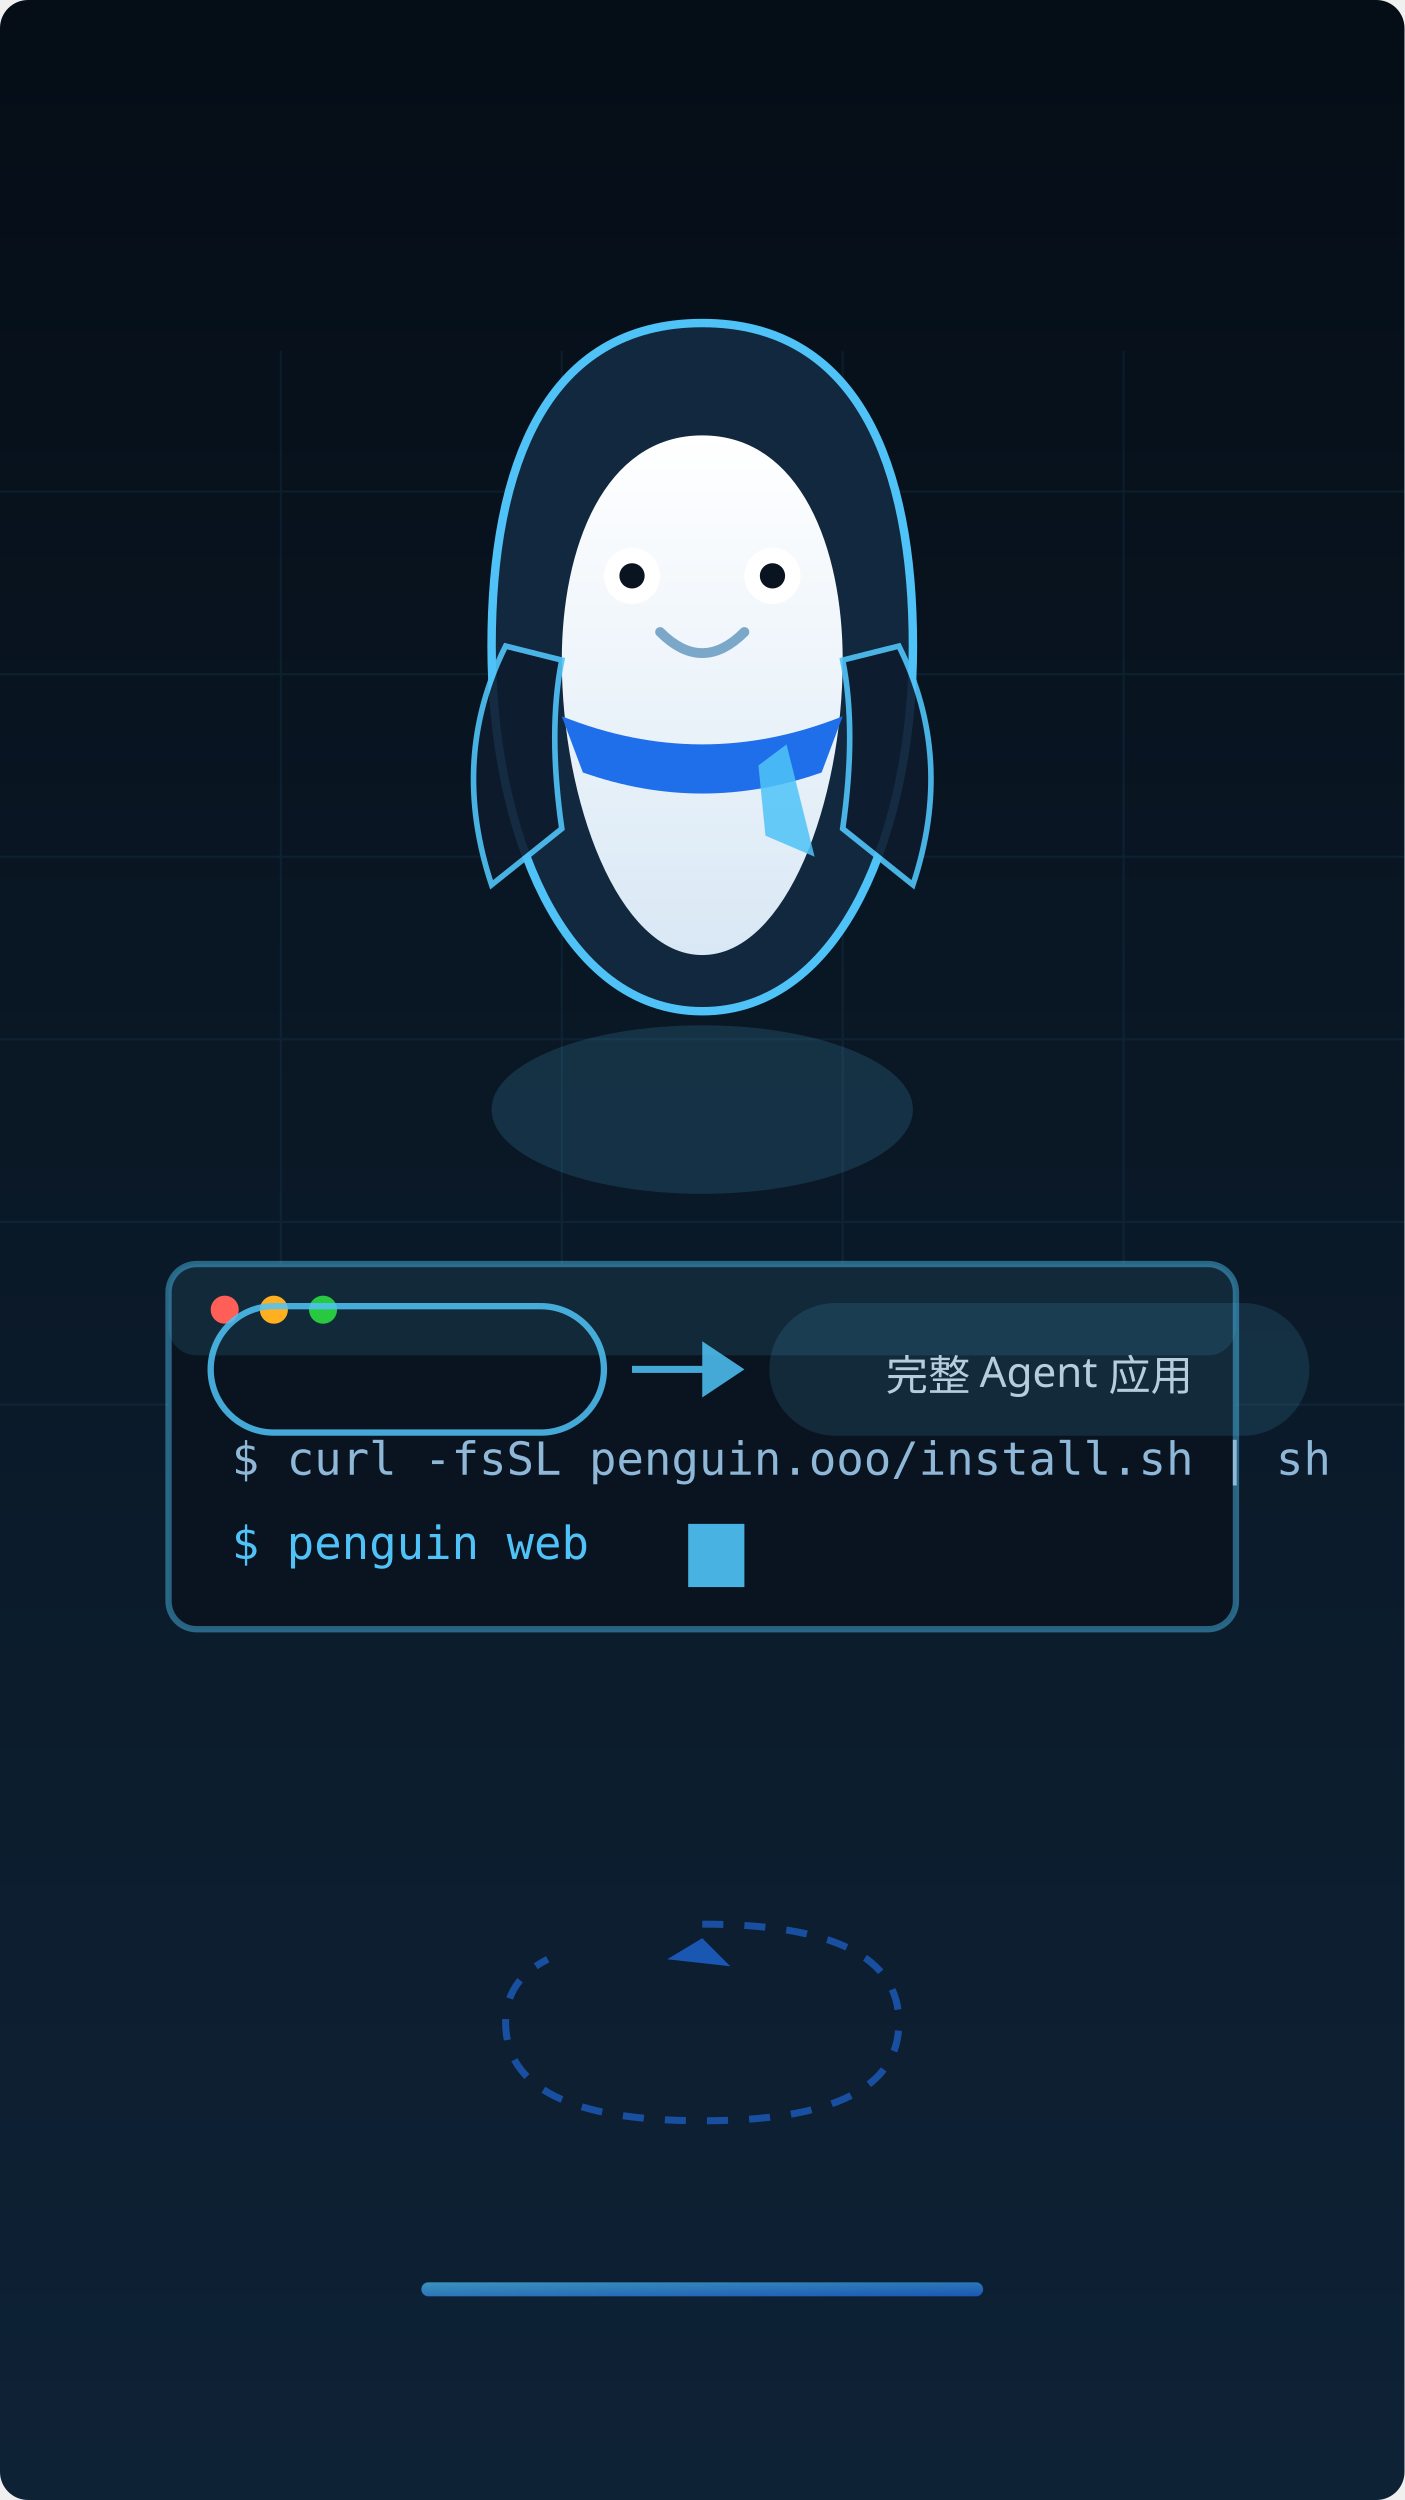
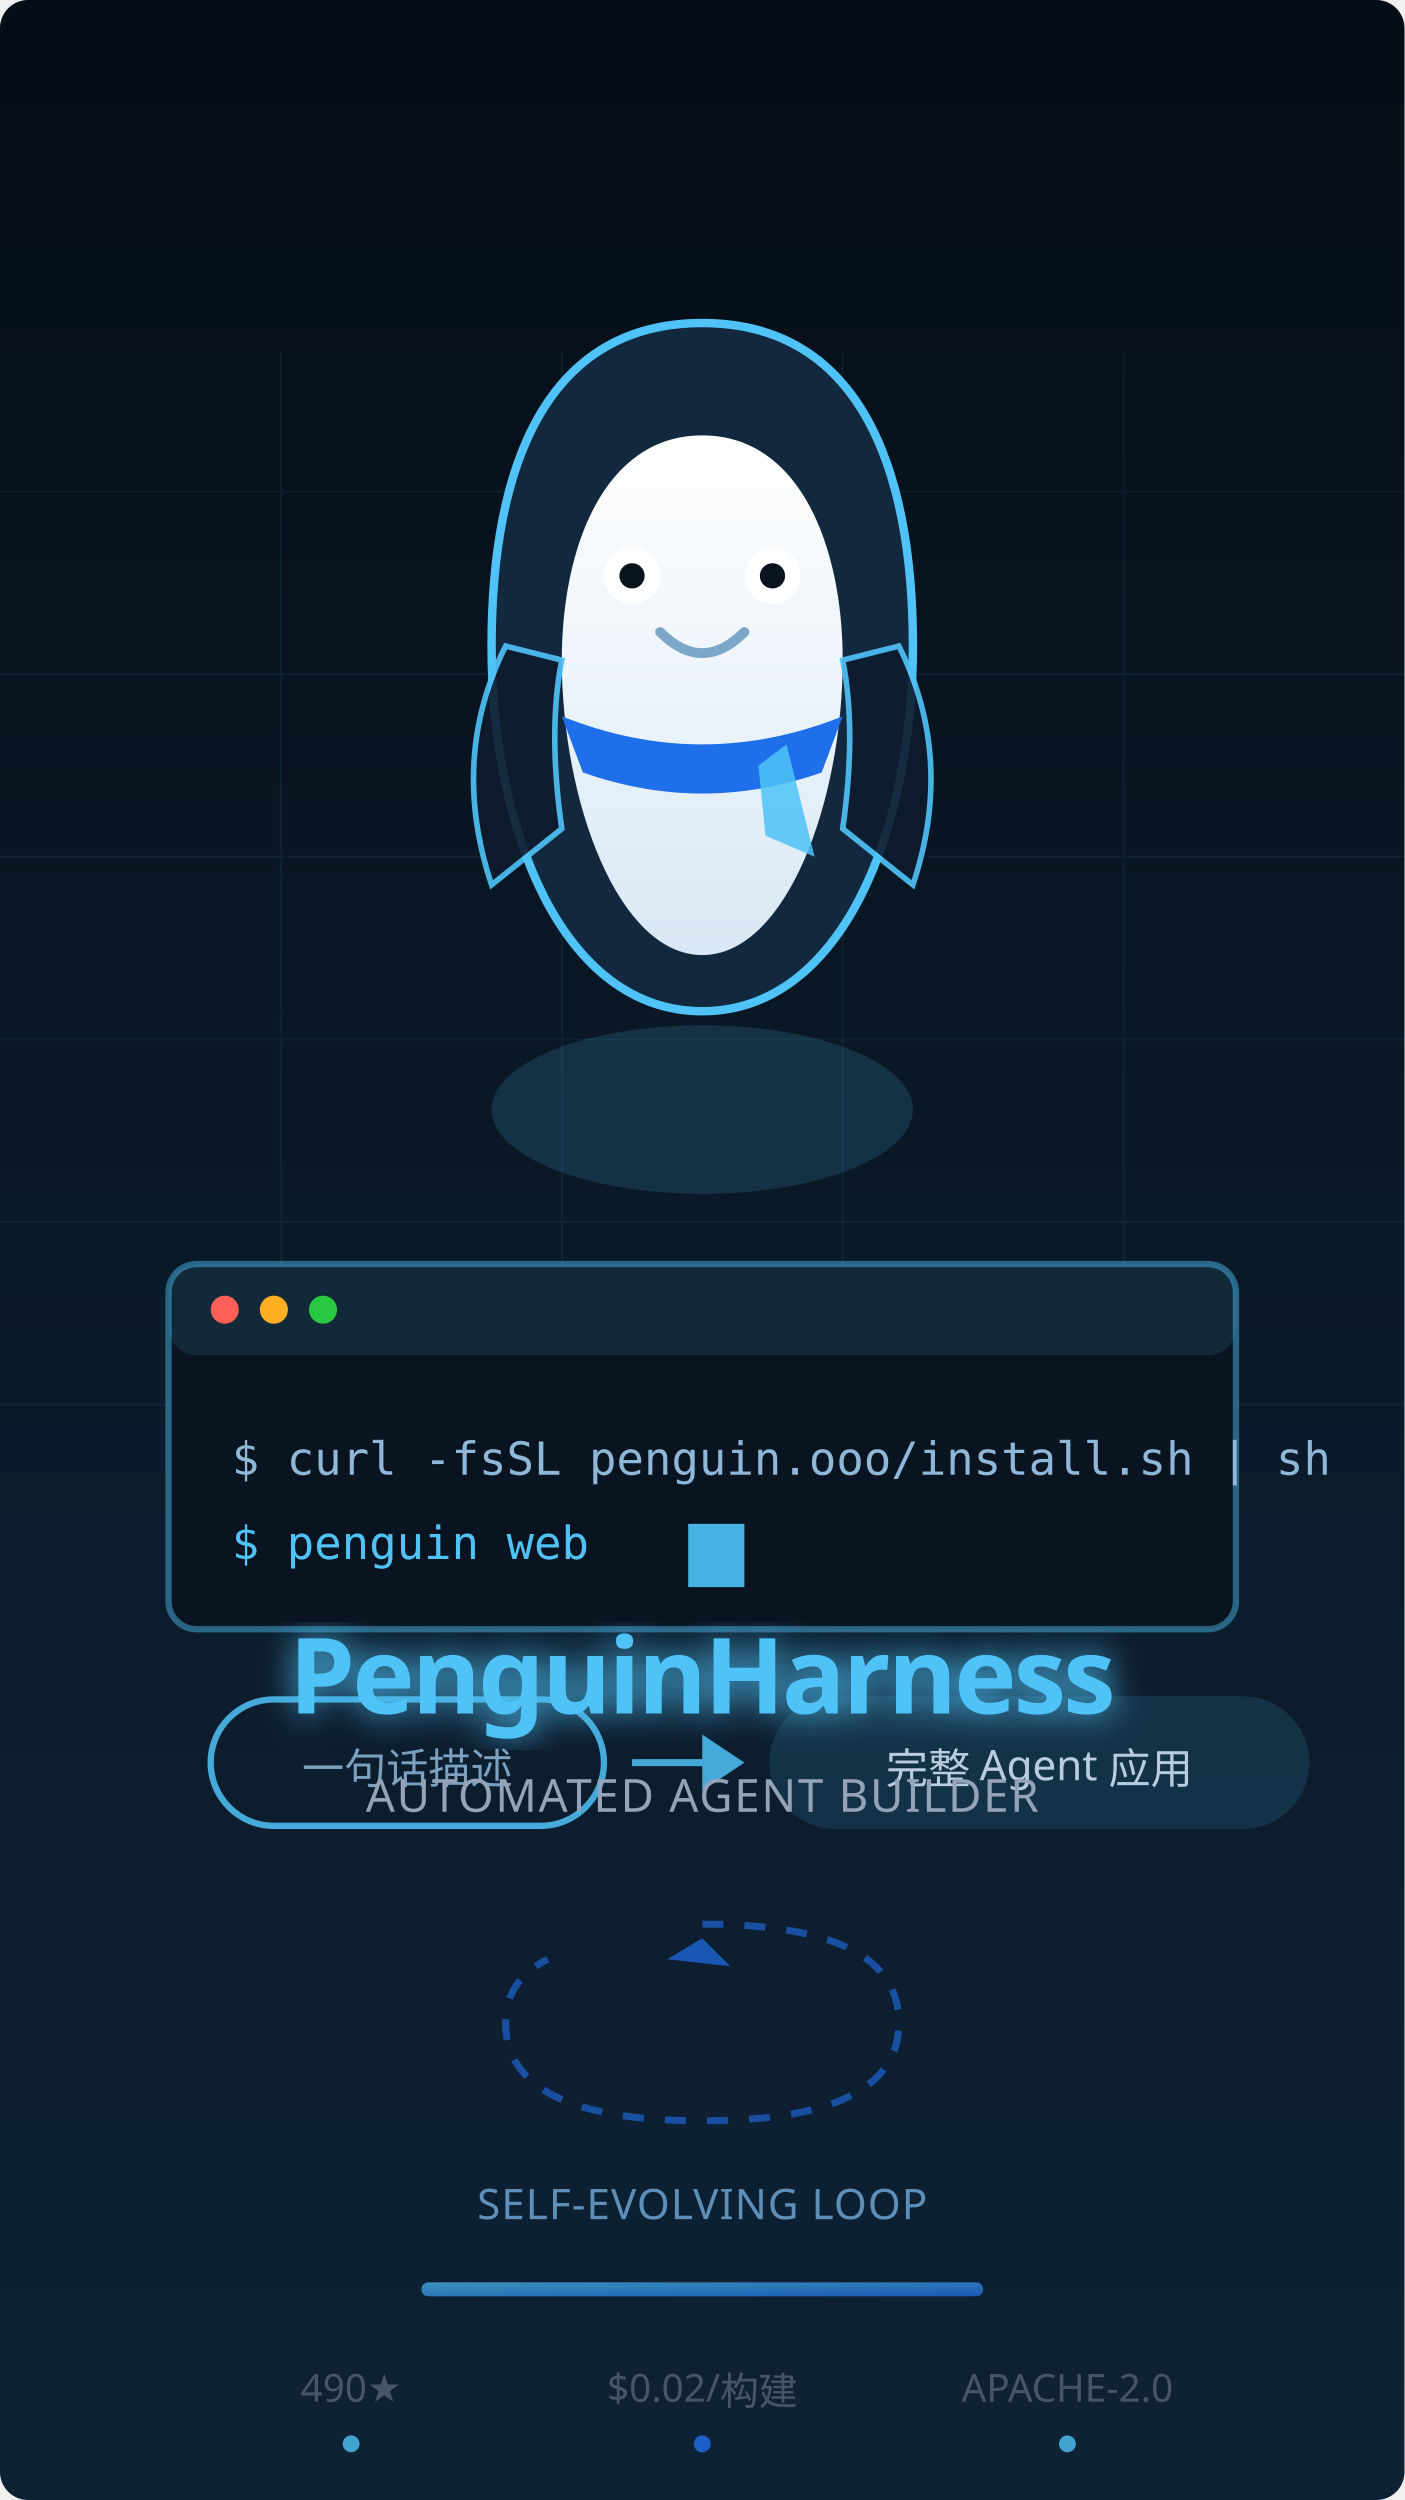
<svg xmlns="http://www.w3.org/2000/svg" viewBox="0 0 200 356" width="200" height="356">
  <defs>
    <linearGradient id="bg" x1="0" y1="0" x2="0" y2="1">
      <stop offset="0%" stop-color="#050D16" />
      <stop offset="45%" stop-color="#0A1826" />
      <stop offset="100%" stop-color="#0E2236" />
    </linearGradient>
    <linearGradient id="ice" x1="0" y1="0" x2="1" y2="1">
      <stop offset="0%" stop-color="#4FC3F7" />
      <stop offset="100%" stop-color="#1F6FEB" />
    </linearGradient>
    <linearGradient id="belly" x1="0" y1="0" x2="0" y2="1">
      <stop offset="0%" stop-color="#FFFFFF" />
      <stop offset="100%" stop-color="#D9E8F5" />
    </linearGradient>
    <filter id="neon">
      <feGaussianBlur stdDeviation="2.5" result="blur" />
      <feMerge>
        <feMergeNode in="blur" />
        <feMergeNode in="SourceGraphic" />
      </feMerge>
    </filter>
  </defs>
  <rect width="200" height="356" fill="url(#bg)" rx="4" />
  <g opacity=".07" stroke="#4FC3F7" stroke-width=".3">
    <line x1="0" y1="70" x2="200" y2="70" />
    <line x1="0" y1="96" x2="200" y2="96" />
    <line x1="0" y1="122" x2="200" y2="122" />
    <line x1="0" y1="148" x2="200" y2="148" />
    <line x1="0" y1="174" x2="200" y2="174" />
    <line x1="0" y1="200" x2="200" y2="200" />
    <line x1="40" y1="50" x2="40" y2="210" />
    <line x1="80" y1="50" x2="80" y2="210" />
    <line x1="120" y1="50" x2="120" y2="210" />
    <line x1="160" y1="50" x2="160" y2="210" />
  </g>
  <g transform="translate(66,40)">
    <ellipse cx="34" cy="118" rx="30" ry="12" fill="#4FC3F7" opacity=".15" />
    <path d="M34 6 C12 6 4 26 4 52 C4 78 14 104 34 104 C54 104 64 78 64 52 C64 26 56 6 34 6 Z" fill="#12283E" stroke="#4FC3F7" stroke-width="1.2" />
    <path d="M34 22 C20 22 14 38 14 54 C14 74 22 96 34 96 C46 96 54 74 54 54 C54 38 48 22 34 22 Z" fill="url(#belly)" />
    <circle cx="24" cy="42" r="4" fill="#FFFFFF" />
    <circle cx="44" cy="42" r="4" fill="#FFFFFF" />
    <circle cx="24" cy="42" r="1.8" fill="#0A1420" />
    <circle cx="44" cy="42" r="1.8" fill="#0A1420" />
    <path d="M28 50 q6 6 12 0" stroke="#7BA7C9" stroke-width="1.4" fill="none" stroke-linecap="round" />
    <path d="M14 62 q20 8 40 0 l-3 8 q-17 6 -34 0 z" fill="#1F6FEB" />
    <path d="M46 66 l4 16 l-7 -3 l-1 -10 z" fill="#4FC3F7" opacity=".85" />
    <path d="M6 52 q-8 16 -2 34 l10 -8 q-2 -14 0 -24 z" fill="#0D1B2E" stroke="#4FC3F7" stroke-width=".8" opacity=".9" />
    <path d="M62 52 q8 16 2 34 l-10 -8 q2 -14 0 -24 z" fill="#0D1B2E" stroke="#4FC3F7" stroke-width=".8" opacity=".9" />
  </g>
  <g transform="translate(24,180)">
    <rect x="0" y="0" width="152" height="52" rx="4" fill="#0A1420" stroke="#4FC3F7" stroke-opacity=".45" stroke-width=".9" />
    <rect x="0" y="0" width="152" height="13" rx="4" fill="#4FC3F7" opacity=".12" />
    <circle cx="8" cy="6.5" r="2" fill="#FF5F57" />
    <circle cx="15" cy="6.5" r="2" fill="#FFB020" />
    <circle cx="22" cy="6.5" r="2" fill="#28C840" />
    <g font-family="monospace">
      <text x="9" y="30" font-size="6.5" fill="#8FB8D8">$ curl -fsSL penguin.ooo/install.sh | sh</text>
      <text x="9" y="42" font-size="6.5" fill="#4FC3F7">$ penguin web</text>
      <rect x="74" y="37" width="8" height="9" fill="#4FC3F7" opacity=".9" />
    </g>
  </g>
-   <g transform="translate(30,186)" opacity=".85">
+   <g transform="translate(30,242)" opacity=".85">
    <rect x="0" y="0" width="56" height="18" rx="9" fill="none" stroke="#4FC3F7" stroke-width=".9" />
+     <text x="28" y="12" text-anchor="middle" font-family="system-ui,sans-serif" font-size="6" fill="#8FB8D8">一句话描述</text>
    <path d="M60 9 L74 9" stroke="#4FC3F7" stroke-width="1" marker-end="none" />
    <path d="M70 5 l6 4 l-6 4 z" fill="#4FC3F7" />
    <rect x="80" y="0" width="76" height="18" rx="9" fill="#4FC3F7" opacity=".15" stroke="#4FC3F7" stroke-width=".9" />
    <text x="118" y="12" text-anchor="middle" font-family="system-ui,sans-serif" font-size="6" fill="#D6EDFF">完整 Agent 应用</text>
  </g>
  <path d="M100 274 q28 0 28 14 q0 14 -28 14 q-28 0 -28 -14 q0 -6 6 -9" fill="none" stroke="#1F6FEB" stroke-width="1" stroke-dasharray="3 3" opacity=".6" />
  <path d="M104 280 l-4 -4 l-5 3" fill="#1F6FEB" opacity=".7" />
+   <text x="100" y="316" text-anchor="middle" font-family="system-ui,sans-serif" font-size="6" fill="#5E8FB8" letter-spacing=".15">SELF-EVOLVING LOOP</text>
+   <text x="100" y="244" text-anchor="middle" font-family="system-ui,sans-serif" font-size="15" font-weight="800" fill="#4FC3F7" letter-spacing="-.4" filter="url(#neon)">PenguinHarness</text>
+   <text x="100" y="258" text-anchor="middle" font-family="system-ui,sans-serif" font-size="6.5" fill="#94A3B8" letter-spacing=".25">AUTOMATED AGENT BUILDER</text>
  <rect x="60" y="325" width="80" height="2" rx="1" fill="url(#ice)" opacity=".7" />
  <g font-family="system-ui,sans-serif" font-size="5.5" fill="#475569" text-anchor="middle">
+     <text x="50" y="342">490★</text>
+     <circle cx="50" cy="348" r="1.2" fill="#4FC3F7" opacity=".8" />
+     <text x="100" y="342">$0.02/构建</text>
+     <circle cx="100" cy="348" r="1.2" fill="#1F6FEB" opacity=".8" />
+     <text x="152" y="342">APACHE-2.0</text>
+     <circle cx="152" cy="348" r="1.2" fill="#4FC3F7" opacity=".8" />
  </g>
</svg>
